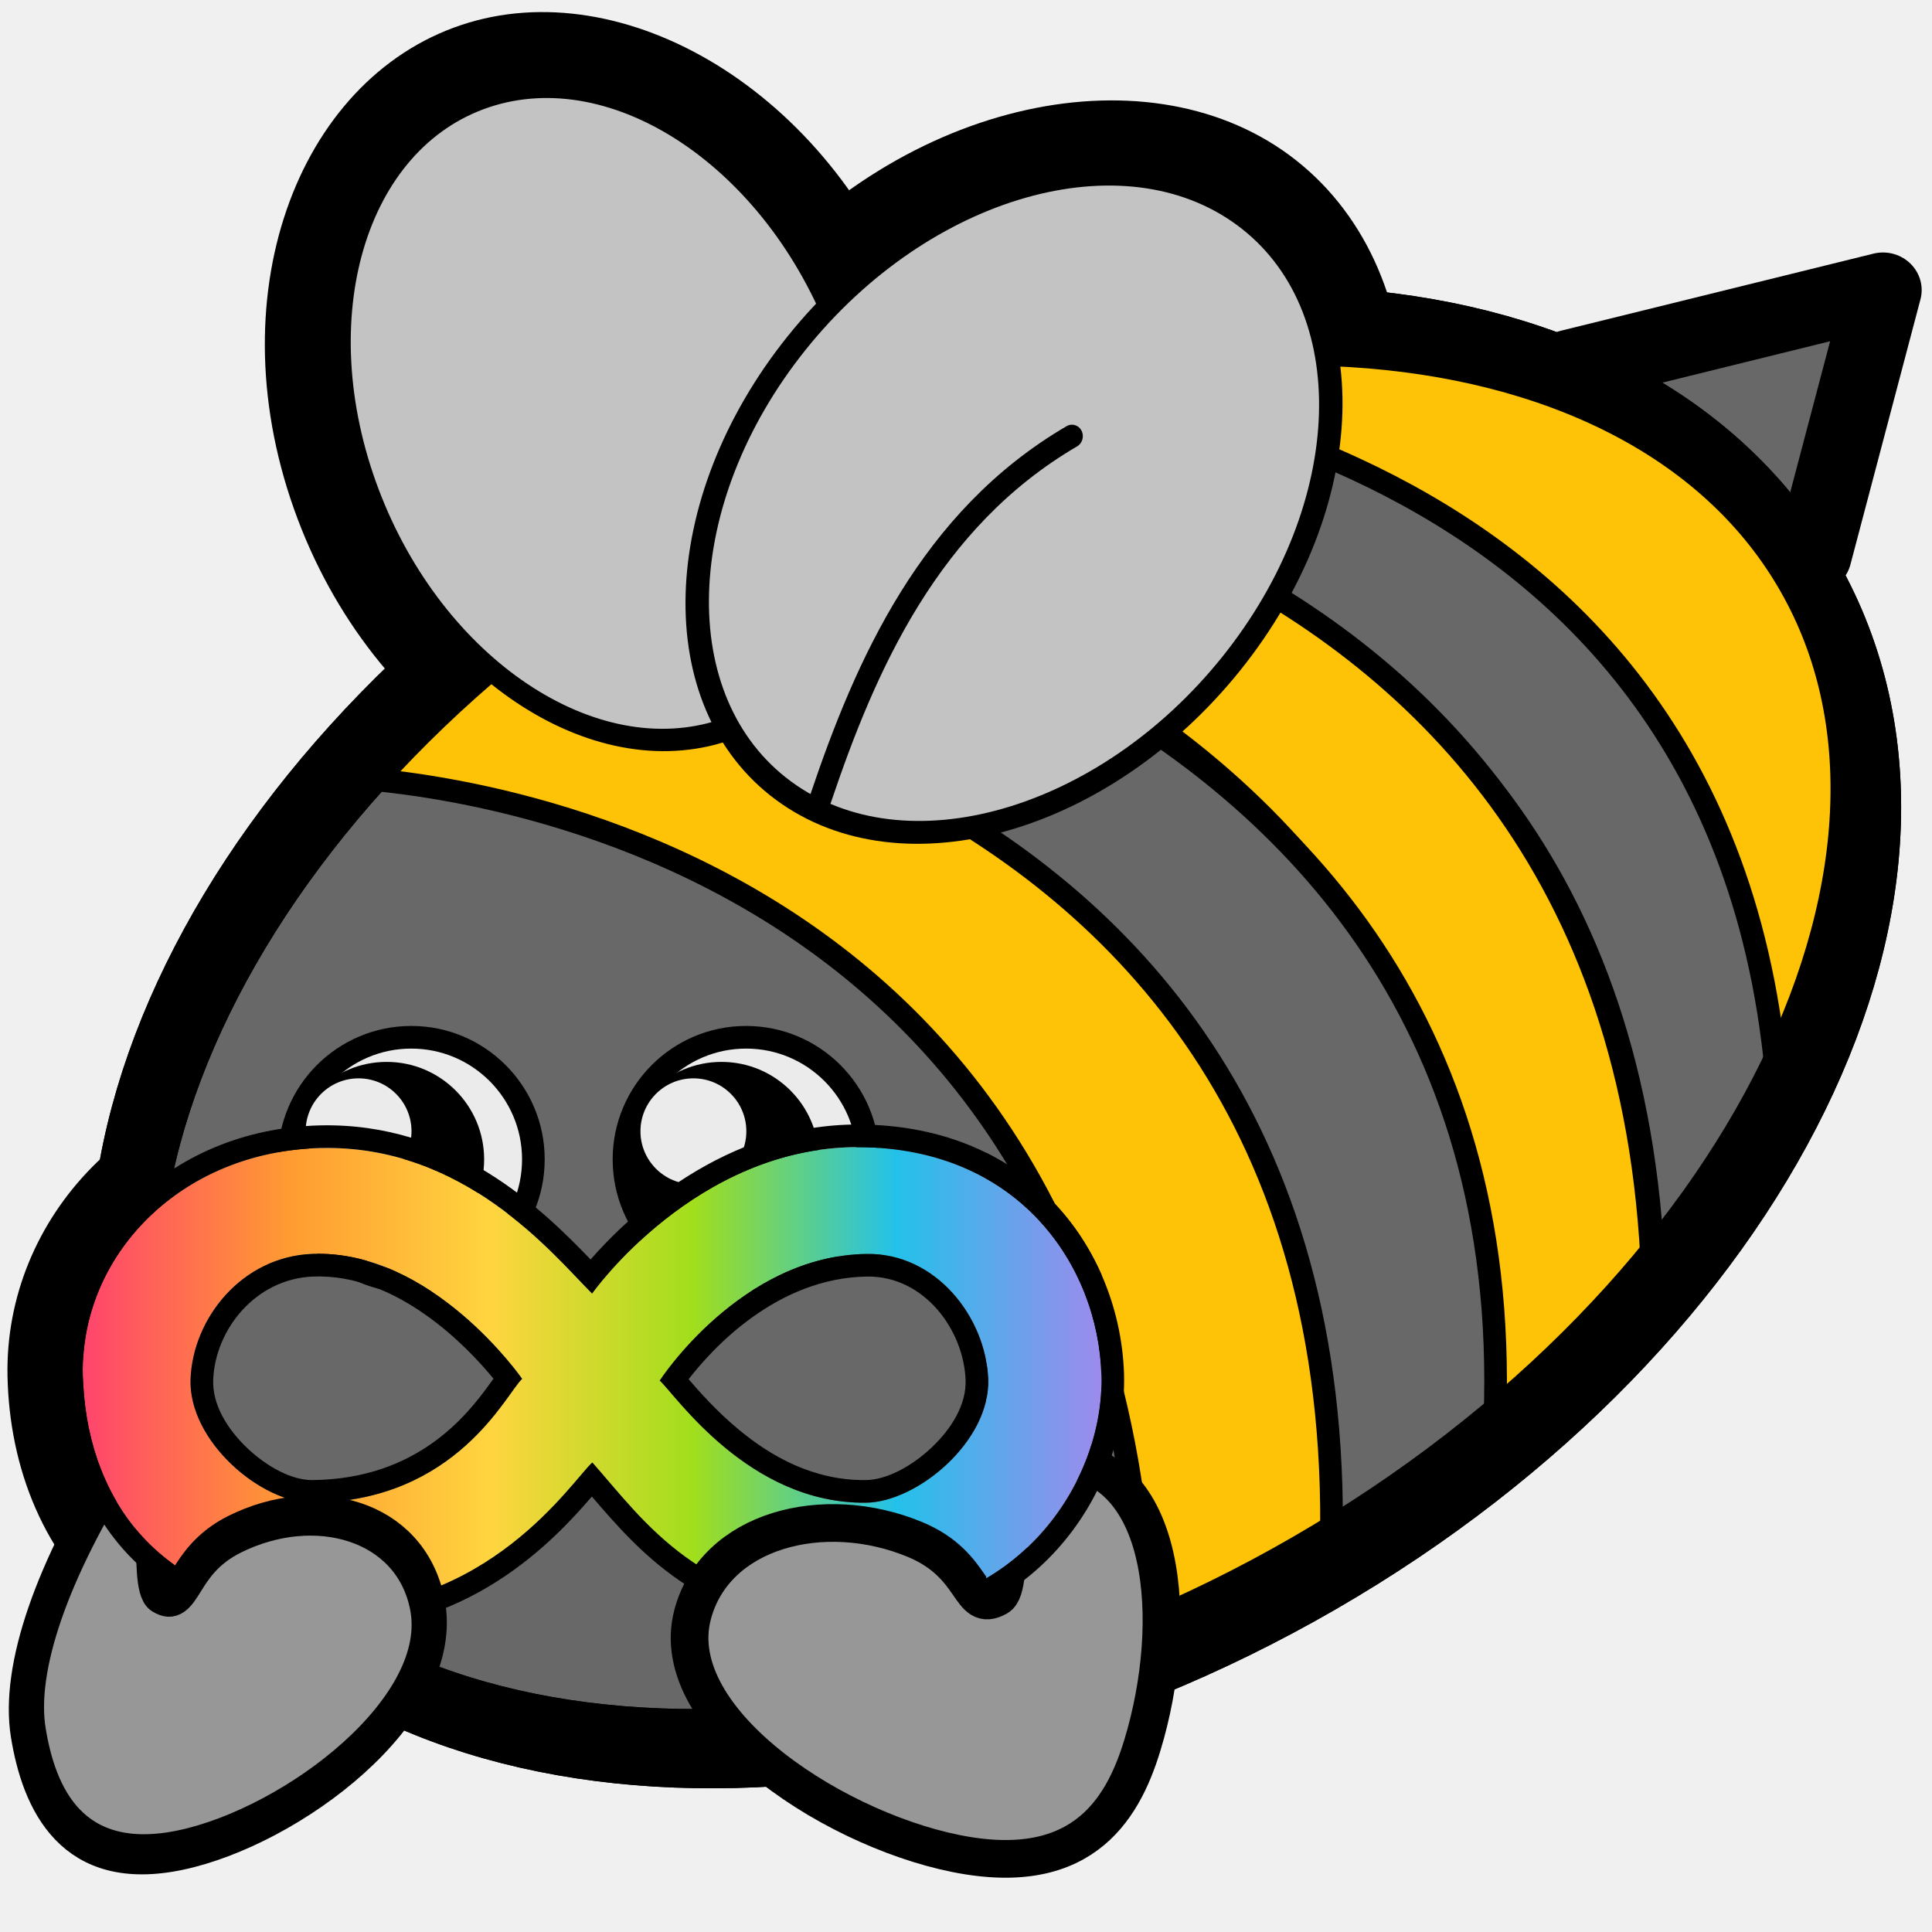
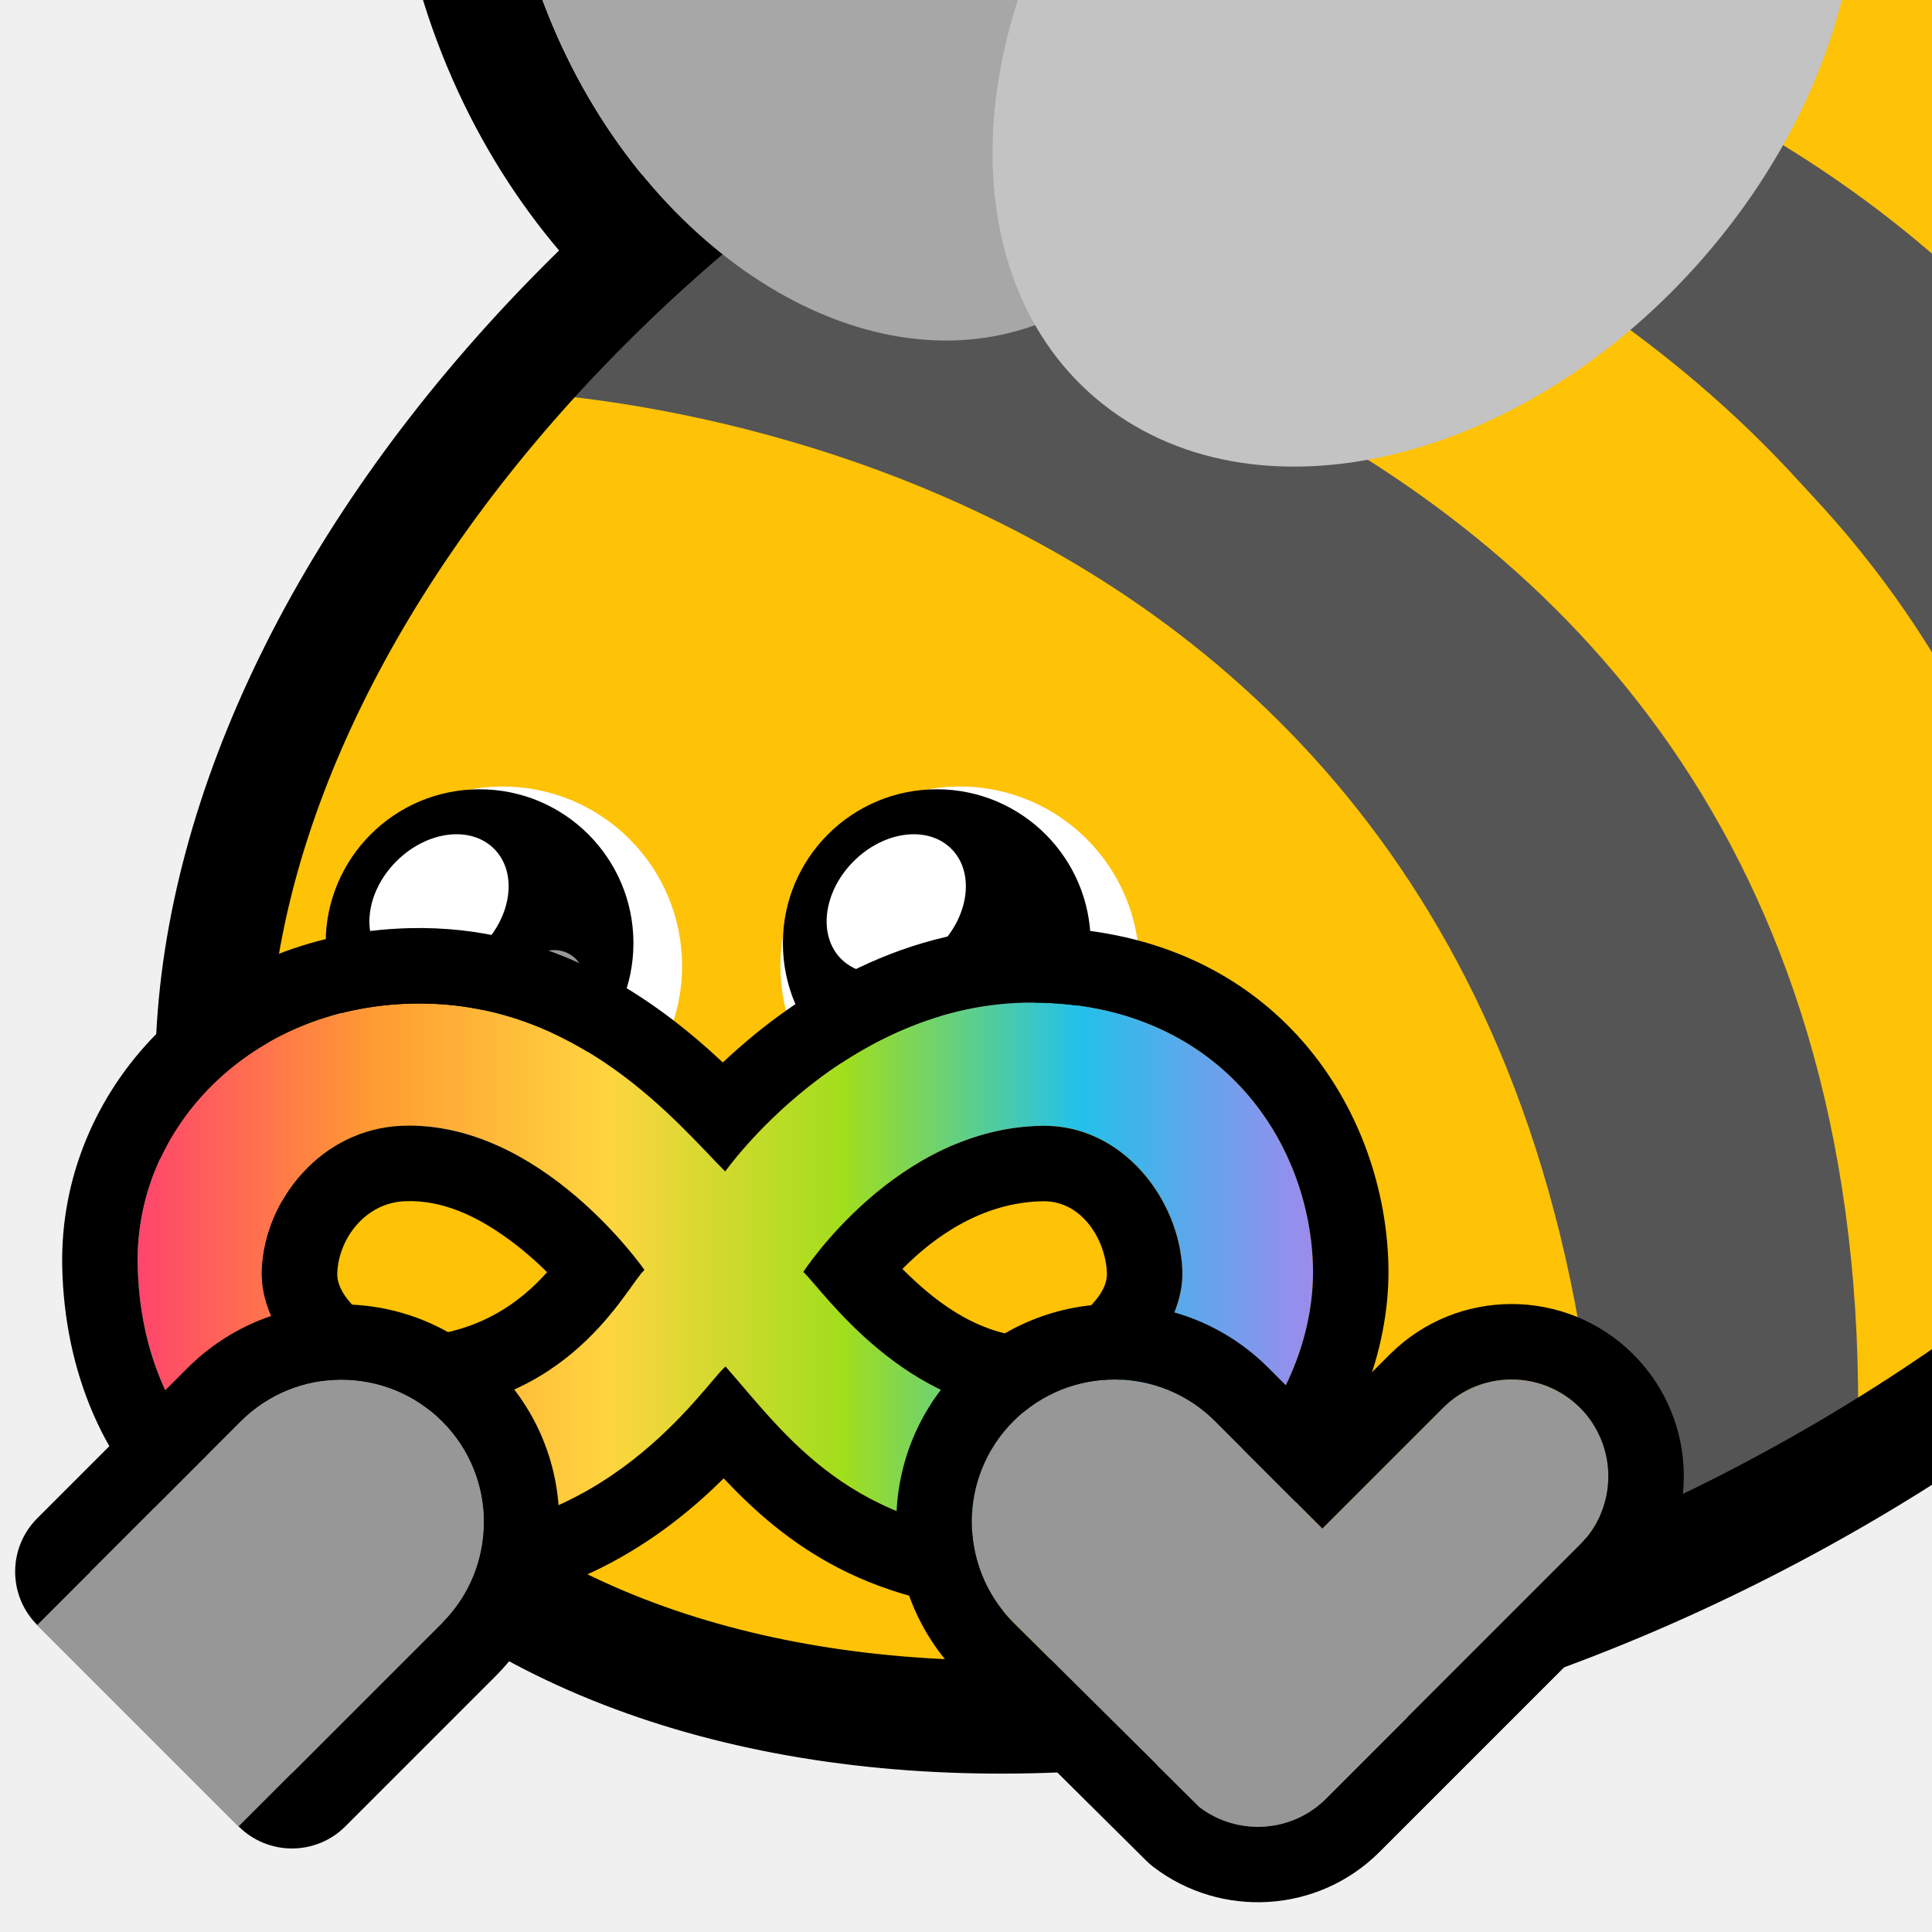
<svg xmlns="http://www.w3.org/2000/svg" width="100%" height="100%" viewBox="0 0 256 256" version="1.1" xml:space="preserve" style="fill-rule:evenodd;clip-rule:evenodd;stroke-linecap:round;stroke-linejoin:round;stroke-miterlimit:1.5;">
-   <g transform="matrix(1,0,0,1,-281,-1405)">
-     <g id="blobbee_neurodiverse" transform="matrix(1,0,0,1,281,1405)">
-       <rect x="0" y="0" width="256" height="256" style="fill:none;" />
-       <g id="Sting" transform="matrix(0.78314,0.139967,-0.135634,0.7589,67.2303,-21.11)">
-         <path d="M189.771,56.854L238.765,34.355L235.05,81.388" style="fill:rgb(104,104,104);stroke:black;stroke-width:12.77px;" />
+   <rect id="blobbee_neurodiverse" x="0" y="0" width="256" height="256" style="fill:none;" />
+   <clipPath id="_clip1">
+     <rect x="0" y="0" width="256" height="256" />
+   </clipPath>
+   <g clip-path="url(#_clip1)">
+     <path id="Wings-outline" d="M130.856,59.756C103.019,62.47 71.403,41.235 57.982,5.65C42.637,-35.039 58.037,-75.299 88.386,-85.447C112.041,-93.356 140.798,-81.45 159.283,-56.218C186.131,-74.864 218.386,-77.209 239.378,-61.728C266.807,-41.5 268.887,4.414 239.797,40.686C211.162,76.39 165.207,86.274 138.208,66.364C135.509,64.373 133.058,62.162 130.856,59.756ZM137.155,43.08C139.645,47.429 142.961,51.231 147.111,54.291C168.802,70.288 205.09,59.987 228.095,31.302C251.1,2.617 252.167,-33.659 230.475,-49.656C210.553,-64.348 178.317,-56.856 155.368,-33.312C142.407,-61.872 115.433,-78.674 93.143,-71.221C69.559,-63.336 60.093,-31.263 72.017,0.357C83.942,31.976 112.771,51.244 136.356,43.359C136.624,43.269 136.89,43.176 137.155,43.08Z" />
+     <path id="Body" d="M127.902,1.921C208.729,-44.745 300.137,-39.183 331.897,14.333C363.657,67.85 323.82,149.185 242.993,195.851C162.165,242.517 70.758,236.955 38.998,183.439C7.237,129.922 47.074,48.587 127.902,1.921Z" style="fill:rgb(254,194,7);" />
+     <g id="Stripes">
+       <path d="M188.793,-16.095C187.039,-14.699 315.054,-20.58 327.076,109.803C391.095,-61.796 189.429,-29.021 188.793,-16.095Z" style="fill:rgb(85,85,85);" />
+       <path d="M327.076,111.159C319.401,-14.647 191.893,-17.614 192.59,-21.35L145.073,-3.751C145.073,-3.751 299.034,-6.142 304.518,142.104L323.15,113.42" style="fill:rgb(254,194,7);" />
+       <path d="M275.897,172.628L304.252,142.104C298.868,-6.332 141.84,-8.914 141.842,-8.859L116.671,5.99C116.437,6.032 279.066,19.108 275.897,172.628Z" style="fill:rgb(85,85,85);" />
+       <path d="M118.8,6.104L91.65,27.286C91.65,27.286 247.73,42.825 246.071,194.336L275.383,174.688C286.256,24.404 117.148,7.374 114.749,9.264" style="fill:rgb(254,194,7);" />
+       <path d="M85.819,30.174L65.463,51.814C65.463,51.814 209.143,53.111 212.42,209.36L246.071,194.336C251.812,38.125 90.484,31.835 85.819,30.174Z" style="fill:rgb(85,85,85);" />
+     </g>
+     <path id="Body-outline" d="M127.902,1.921C208.729,-44.745 300.137,-39.183 331.897,14.333C363.657,67.85 323.82,149.185 242.993,195.851C162.165,242.517 70.758,236.955 38.998,183.439C7.237,129.922 47.074,48.587 127.902,1.921Z" style="fill:none;stroke:black;stroke-width:15px;" />
+     <g id="Wings">
+       <path id="Back-wing" d="M93.143,-71.221C116.727,-79.107 145.556,-59.838 157.481,-28.219C169.406,3.4 159.94,35.473 136.356,43.359C112.771,51.244 83.942,31.976 72.017,0.357C60.093,-31.263 69.559,-63.336 93.143,-71.221Z" style="fill:rgb(167,167,167);" />
+       <path id="Front-wing" d="M230.475,-49.656C252.167,-33.659 251.1,2.617 228.095,31.302C205.09,59.987 168.802,70.288 147.111,54.291C125.419,38.295 126.486,2.019 149.491,-26.666C172.496,-55.351 208.784,-65.652 230.475,-49.656Z" style="fill:rgb(195,195,195);" />
+     </g>
+     <g id="Eyes">
+       <g id="Right-eye">
+         <circle id="Eye-white" cx="127.189" cy="128" r="23.779" style="fill:white;" />
+         <circle id="Pupil" cx="124.127" cy="124.976" r="20.392" />
+         <path id="Eye-reflection-top" d="M113.113,114.122C117.141,110.094 122.94,109.354 126.055,112.469C129.171,115.585 128.43,121.384 124.403,125.412C120.375,129.44 114.576,130.18 111.46,127.065C108.344,123.949 109.085,118.15 113.113,114.122Z" style="fill:white;" />
+         <path id="Eye-reflection-bottom" d="M134.052,129.888C134.052,129.888 132.852,134.024 128.61,134.929" style="fill:none;stroke:rgb(151,151,151);stroke-width:8px;" />
      </g>
-       <g transform="matrix(0.993561,0,0,0.993561,-314.462,-1523.39)">
-         <path d="M395.191,1691.36C402.703,1684.53 415.172,1676.13 431.034,1676.19C459.197,1676.29 472.862,1697.19 473.446,1716.28C474.038,1735.62 458.339,1758.73 430.68,1758.11C412.437,1757.69 402.493,1750.58 395.245,1743.13C388.245,1749.79 376.249,1758.34 358.513,1757.79C347.08,1757.43 338.44,1753.9 332.077,1748.77C322.38,1740.93 317.759,1729.07 317.501,1716.81C317.057,1695.75 334.262,1676.92 358.941,1676.31C375.353,1675.9 387.346,1684.23 395.191,1691.36ZM395.463,1705.77C390.081,1700.37 378.423,1685.89 359.191,1686.37C340.558,1686.83 327.228,1700.69 327.563,1716.6C327.889,1732.09 336.801,1747.04 358.827,1747.73C381.623,1748.44 392.847,1730.66 395.497,1728.31C402.392,1736.11 409.997,1747.57 430.908,1748.04C451.814,1748.52 463.833,1731.2 463.386,1716.59C462.941,1702.08 452.411,1686.33 430.997,1686.25C409.272,1686.17 395.463,1705.77 395.463,1705.77ZM386.131,1717.15C384.067,1719 377.466,1733.48 358.206,1733.67C351.379,1733.74 341.587,1725.46 341.916,1717.15C342.238,1709.01 348.814,1700.87 358.102,1700.49C374.15,1699.85 386.131,1717.15 386.131,1717.15ZM372.989,1717.46C371.863,1716.41 370.567,1715.33 369.127,1714.32C366.192,1712.26 362.594,1710.38 358.508,1710.55C354.678,1710.7 352.105,1714.19 351.973,1717.55C351.915,1718.99 353.182,1720.18 354.313,1721.26C355.527,1722.41 356.833,1723.62 358.103,1723.61C365.394,1723.53 370.034,1720.44 372.989,1717.46ZM404.488,1717.38C404.488,1717.38 415.253,1700.72 432.104,1700.49C441.399,1700.37 447.968,1709.01 448.29,1717.15C448.619,1725.46 438.827,1733.59 432,1733.67C416.341,1733.85 406.552,1719.23 404.488,1717.38ZM417.849,1717.02C421.066,1720.07 425.733,1723.68 431.884,1723.61C433.222,1723.59 434.637,1722.39 435.915,1721.18C437.031,1720.13 438.29,1718.97 438.233,1717.55C438.106,1714.32 435.926,1710.51 432.24,1710.56C426.119,1710.64 421.192,1713.88 417.849,1717.02Z" />
-       </g>
-       <g id="Body" transform="matrix(0.994109,-0.573949,0.761422,1.28301,-120.17,92.6047)">
-         <ellipse cx="168.926" cy="110.515" rx="107.942" ry="55.376" style="fill:rgb(104,104,104);stroke:black;stroke-width:7.47px;" />
-       </g>
-       <g id="Wings-outline" transform="matrix(0.959562,0.127262,-0.127262,0.959562,7.56883,-6.44254)">
-         <g transform="matrix(1.17688,-0.575088,0.651434,1.21399,-55.8934,35.953)">
-           <path d="M87.433,14.046C105.289,14.046 121.064,31.835 121.064,54.906C121.064,78.317 104.954,96.336 86.833,96.336C68.977,96.336 53.202,78.546 53.202,55.475C53.202,32.064 69.312,14.046 87.433,14.046ZM87.133,21.55C72.762,21.55 61.095,36.624 61.095,55.191C61.095,73.758 72.762,88.832 87.133,88.832C101.504,88.832 113.171,73.758 113.171,55.191C113.171,36.624 101.504,21.55 87.133,21.55Z" />
-         </g>
-         <g transform="matrix(1.24343,0.685066,-0.776012,1.28263,74.2693,-72.8119)">
-           <path d="M86.838,14.653C104.667,14.653 120.454,32.436 120.454,55.47C120.454,78.17 104.998,95.729 87.428,95.729C69.599,95.729 53.812,77.946 53.812,54.911C53.812,32.211 69.268,14.653 86.838,14.653ZM87.133,21.55C72.762,21.55 61.095,36.624 61.095,55.191C61.095,73.758 72.762,88.832 87.133,88.832C101.504,88.832 113.171,73.758 113.171,55.191C113.171,36.624 101.504,21.55 87.133,21.55Z" />
-         </g>
-       </g>
-       <g id="Stripes" transform="matrix(1,0,0,1,4.4273,10.012)">
-         <g transform="matrix(1,-7.43708e-18,-7.43708e-18,1,92.3462,-63.8411)">
-           <path d="M37.588,107.021C36.302,108.044 130.102,103.736 138.911,199.269C185.818,73.536 38.054,97.55 37.588,107.021Z" style="fill:rgb(254,194,7);stroke:black;stroke-width:3px;" />
-         </g>
-         <g transform="matrix(1,-7.43708e-18,-7.43708e-18,1,73.4912,-52.6421)">
-           <path d="M157.766,189.064C152.141,96.884 58.714,94.709 59.225,91.972L24.408,104.867C24.408,104.867 137.219,103.115 141.236,211.738L154.889,190.72" style="fill:rgb(104,104,104);stroke:black;stroke-width:3px;" />
-         </g>
-         <g transform="matrix(1,-7.43708e-18,-7.43708e-18,1,55.5726,-39.8214)">
-           <path d="M138.184,221.282L158.96,198.917C155.015,90.156 39.958,88.264 39.959,88.304L21.516,99.184C21.345,99.215 140.506,108.796 138.184,221.282Z" style="fill:rgb(254,194,7);stroke:black;stroke-width:3px;" />
-         </g>
-         <g transform="matrix(1,-7.43708e-18,-7.43708e-18,1,25.9786,-19.0024)">
-           <path d="M52.67,78.448L32.777,93.969C32.777,93.969 147.14,105.355 145.924,216.369L167.401,201.973C175.368,91.857 51.46,79.379 49.702,80.764" style="fill:rgb(104,104,104);stroke:black;stroke-width:3px;" />
-         </g>
-         <g transform="matrix(1,-7.43708e-18,-7.43708e-18,1,-0.424026,-0.546032)">
-           <path d="M54.907,77.629L39.992,93.485C39.992,93.485 145.269,94.435 147.67,208.921L172.327,197.913C176.533,83.454 58.325,78.845 54.907,77.629Z" style="fill:rgb(254,194,7);stroke:black;stroke-width:3px;" />
-         </g>
-       </g>
-       <g id="Eyes" transform="matrix(0.856324,0.124954,-0.124954,0.856324,31.2483,6.45261)">
-         <g id="Face">
-           <g id="Eyes1">
-             <g id="Right-eye">
-               <g id="Right-eye1" transform="matrix(1.14344,-0.166848,0.166848,1.14344,-157.44,-795.193)">
-                 <circle cx="103.071" cy="847.784" r="16.18" style="fill:rgb(235,235,235);stroke:black;stroke-width:3px;" />
-               </g>
-               <g id="Right-pupil" transform="matrix(1.67877,-0.244964,0.244964,1.67877,-282.572,-1240.44)">
-                 <circle cx="103.071" cy="847.784" r="8.799" />
-               </g>
-               <g id="Right-eye2" transform="matrix(0.495712,-0.0723336,0.0723336,0.495712,-19.155,-258.894)">
-                 <circle cx="103.071" cy="847.784" r="16.18" style="fill:rgb(235,235,235);" />
-               </g>
-             </g>
-             <g id="Left-eye" transform="matrix(1,7.37496e-18,-2.21882e-17,1,-50.731,7.40259)">
-               <g id="Right-eye3" transform="matrix(1.14344,-0.166848,0.166848,1.14344,-157.44,-795.193)">
-                 <circle cx="103.071" cy="847.784" r="16.18" style="fill:rgb(235,235,235);stroke:black;stroke-width:3px;" />
-               </g>
-               <g id="Right-pupil1" transform="matrix(1.67877,-0.244964,0.244964,1.67877,-282.572,-1240.44)">
-                 <circle cx="103.071" cy="847.784" r="8.799" />
-               </g>
-               <g id="Right-eye4" transform="matrix(0.495712,-0.0723336,0.0723336,0.495712,-19.155,-258.894)">
-                 <circle cx="103.071" cy="847.784" r="16.18" style="fill:rgb(235,235,235);" />
-               </g>
-             </g>
-           </g>
-         </g>
-       </g>
-       <g id="Body-outline" transform="matrix(0.994109,-0.573949,0.761422,1.28301,-120.17,92.6047)">
-         <ellipse cx="168.926" cy="110.515" rx="107.942" ry="55.376" style="fill:none;stroke:black;stroke-width:7.47px;" />
-       </g>
-       <g id="Wings" transform="matrix(0.959562,0.127262,-0.127262,0.959562,7.56883,-6.44254)">
-         <g id="Back-wing" transform="matrix(1.17688,-0.575088,0.651434,1.21399,-55.8934,35.953)">
-           <ellipse cx="87.133" cy="55.191" rx="26.038" ry="33.641" style="fill:rgb(195,195,195);stroke:black;stroke-width:2.26px;" />
-         </g>
-         <g id="Front-wing" transform="matrix(0.946806,0,0,0.999012,5.86837,0.313874)">
-           <g id="Front-wing-main" transform="matrix(1.31328,0.685743,-0.81961,1.2839,72.2439,-73.1981)">
-             <ellipse cx="87.133" cy="55.191" rx="26.038" ry="33.641" style="fill:rgb(195,195,195);stroke:black;stroke-width:2.17px;" />
-           </g>
-           <path id="Front-wing-line" d="M119.334,101.013C123.249,82.03 129.669,61.104 148.451,47.276" style="fill:none;stroke:black;stroke-width:3.18px;" />
-         </g>
-       </g>
-       <g transform="matrix(0.993561,0,0,0.993561,-314.462,-1523.39)">
-         <path d="M395.463,1705.77C395.463,1705.77 409.272,1686.17 430.997,1686.25C452.411,1686.33 462.941,1702.08 463.386,1716.59C463.833,1731.2 451.814,1748.52 430.908,1748.04C409.997,1747.57 402.392,1736.11 395.497,1728.31C392.847,1730.66 381.623,1748.44 358.827,1747.73C336.801,1747.04 327.889,1732.09 327.563,1716.6C327.228,1700.69 340.558,1686.83 359.191,1686.37C378.423,1685.89 390.081,1700.37 395.463,1705.77ZM386.131,1717.15C386.131,1717.15 374.15,1699.85 358.102,1700.49C348.814,1700.87 342.238,1709.01 341.916,1717.15C341.587,1725.46 351.379,1733.74 358.206,1733.67C377.466,1733.48 384.067,1719 386.131,1717.15ZM404.488,1717.38C406.552,1719.23 416.341,1733.85 432,1733.67C438.827,1733.59 448.619,1725.46 448.29,1717.15C447.968,1709.01 441.399,1700.37 432.104,1700.49C415.253,1700.72 404.488,1717.38 404.488,1717.38Z" style="fill:url(#_Linear1);" />
-         <path d="M395.264,1701.23C400.244,1695.54 413.128,1683.17 431.008,1683.23C454.447,1683.32 465.917,1700.61 466.404,1716.5C466.895,1732.53 453.771,1751.58 430.839,1751.06C410.871,1750.61 402.285,1740.83 395.435,1732.85C390.557,1738.47 378.888,1751.38 358.733,1750.75C349.136,1750.45 341.845,1747.6 336.504,1743.29C328.446,1736.78 324.759,1726.85 324.544,1716.66C324.177,1699.21 338.67,1683.86 359.116,1683.35C377.021,1682.9 388.814,1694.54 395.264,1701.23ZM395.463,1705.77C390.081,1700.37 378.423,1685.89 359.191,1686.37C340.558,1686.83 327.228,1700.69 327.563,1716.6C327.889,1732.09 336.801,1747.04 358.827,1747.73C381.623,1748.44 392.847,1730.66 395.497,1728.31C402.392,1736.11 409.997,1747.57 430.908,1748.04C451.814,1748.52 463.833,1731.2 463.386,1716.59C462.941,1702.08 452.411,1686.33 430.997,1686.25C409.272,1686.17 395.463,1705.77 395.463,1705.77ZM386.131,1717.15C384.067,1719 377.466,1733.48 358.206,1733.67C351.379,1733.74 341.587,1725.46 341.916,1717.15C342.238,1709.01 348.814,1700.87 358.102,1700.49C374.15,1699.85 386.131,1717.15 386.131,1717.15ZM382.312,1717.13C380.626,1715.07 377.424,1711.53 373.169,1708.55C369.061,1705.67 363.943,1703.28 358.224,1703.51C350.573,1703.82 345.198,1710.57 344.933,1717.27C344.801,1720.61 346.838,1723.87 349.458,1726.37C352.102,1728.88 355.407,1730.68 358.175,1730.65C372.169,1730.51 378.781,1722.02 381.835,1717.79C382.001,1717.56 382.16,1717.34 382.312,1717.13ZM404.488,1717.38C404.488,1717.38 415.253,1700.72 432.104,1700.49C441.399,1700.37 447.968,1709.01 448.29,1717.15C448.619,1725.46 438.827,1733.59 432,1733.67C416.341,1733.85 406.552,1719.23 404.488,1717.38ZM408.339,1717.2C409.854,1718.96 412.117,1721.52 415.073,1723.96C419.256,1727.43 424.94,1730.73 431.965,1730.65C434.754,1730.62 438.09,1728.82 440.754,1726.3C443.369,1723.83 445.405,1720.6 445.273,1717.27C445.01,1710.61 439.755,1703.41 432.144,1703.51C420.086,1703.67 411.484,1713.13 408.339,1717.2Z" />
-       </g>
-       <g id="Arm" transform="matrix(-1.18438,-0.237922,-0.274023,1.36409,219.559,-43.3407)">
-         <path d="M126.361,195.324C131.632,207.227 133.182,217.035 130.643,222.887C128.104,228.739 123.003,235.183 111.72,230.967C100.281,226.693 85.917,212.804 90.545,203.32C94.217,195.795 104.937,195.209 112.743,200.468C118.04,204.037 116.287,208.38 119.358,207.391C121.378,206.74 121.255,196.139 126.361,195.324Z" style="fill:rgb(151,151,151);stroke:black;stroke-width:3.84px;" />
-       </g>
-       <g id="Arm1" transform="matrix(1.36409,-0.274023,0.274023,1.36409,-87.4597,-38.5624)">
-         <path d="M126.361,195.324C137.518,197.031 136.207,211.795 130.643,222.887C127.783,228.589 123.003,235.183 111.72,230.967C100.281,226.693 85.917,212.804 90.545,203.32C94.217,195.795 104.937,195.209 112.743,200.468C118.04,204.037 116.287,208.38 119.358,207.391C121.378,206.74 121.255,196.139 126.361,195.324Z" style="fill:rgb(151,151,151);stroke:black;stroke-width:3.59px;" />
-       </g>
-       <g transform="matrix(0.993561,0,0,0.993561,-314.462,-1523.39)">
-         <clipPath id="_clip2">
-           <rect x="448.026" y="1686.25" width="15.372" height="60.844" />
-         </clipPath>
-         <g clip-path="url(#_clip2)">
-           <path d="M395.463,1705.77C395.463,1705.77 409.272,1686.17 430.997,1686.25C452.411,1686.33 462.941,1702.08 463.386,1716.59C463.833,1731.2 451.814,1748.52 430.908,1748.04C409.997,1747.57 402.392,1736.11 395.497,1728.31C392.847,1730.66 381.623,1748.44 358.827,1747.73C336.801,1747.04 327.889,1732.09 327.563,1716.6C327.228,1700.69 340.558,1686.83 359.191,1686.37C378.423,1685.89 390.081,1700.37 395.463,1705.77ZM386.131,1717.15C386.131,1717.15 374.15,1699.85 358.102,1700.49C348.814,1700.87 342.238,1709.01 341.916,1717.15C341.587,1725.46 351.379,1733.74 358.206,1733.67C377.466,1733.48 384.067,1719 386.131,1717.15ZM404.488,1717.38C406.552,1719.23 416.341,1733.85 432,1733.67C438.827,1733.59 448.619,1725.46 448.29,1717.15C447.968,1709.01 441.399,1700.37 432.104,1700.49C415.253,1700.72 404.488,1717.38 404.488,1717.38Z" style="fill:url(#_Linear3);" />
-           <path d="M395.264,1701.23C400.244,1695.54 413.128,1683.17 431.008,1683.23C454.447,1683.32 465.917,1700.61 466.404,1716.5C466.895,1732.53 453.771,1751.58 430.839,1751.06C410.871,1750.61 402.285,1740.83 395.435,1732.85C390.557,1738.47 378.888,1751.38 358.733,1750.75C349.136,1750.45 341.845,1747.6 336.504,1743.29C328.446,1736.78 324.759,1726.85 324.544,1716.66C324.177,1699.21 338.67,1683.86 359.116,1683.35C377.021,1682.9 388.814,1694.54 395.264,1701.23ZM395.463,1705.77C390.081,1700.37 378.423,1685.89 359.191,1686.37C340.558,1686.83 327.228,1700.69 327.563,1716.6C327.889,1732.09 336.801,1747.04 358.827,1747.73C381.623,1748.44 392.847,1730.66 395.497,1728.31C402.392,1736.11 409.997,1747.57 430.908,1748.04C451.814,1748.52 463.833,1731.2 463.386,1716.59C462.941,1702.08 452.411,1686.33 430.997,1686.25C409.272,1686.17 395.463,1705.77 395.463,1705.77ZM404.488,1717.38C404.488,1717.38 415.253,1700.72 432.104,1700.49C441.399,1700.37 447.968,1709.01 448.29,1717.15C448.619,1725.46 438.827,1733.59 432,1733.67C416.341,1733.85 406.552,1719.23 404.488,1717.38ZM408.339,1717.2C409.854,1718.96 412.117,1721.52 415.073,1723.96C419.256,1727.43 424.94,1730.73 431.965,1730.65C434.754,1730.62 438.09,1728.82 440.754,1726.3C443.369,1723.83 445.405,1720.6 445.273,1717.27C445.01,1710.61 439.755,1703.41 432.144,1703.51C420.086,1703.67 411.484,1713.13 408.339,1717.2ZM386.131,1717.15C384.067,1719 377.466,1733.48 358.206,1733.67C351.379,1733.74 341.587,1725.46 341.916,1717.15C342.238,1709.01 348.814,1700.87 358.102,1700.49C374.15,1699.85 386.131,1717.15 386.131,1717.15ZM382.312,1717.13C380.626,1715.07 377.424,1711.53 373.169,1708.55C369.061,1705.67 363.943,1703.28 358.224,1703.51C350.573,1703.82 345.198,1710.57 344.933,1717.27C344.801,1720.61 346.838,1723.87 349.458,1726.37C352.102,1728.88 355.407,1730.68 358.175,1730.65C372.169,1730.51 378.781,1722.02 381.835,1717.79C382.001,1717.56 382.16,1717.34 382.312,1717.13Z" />
-         </g>
-       </g>
-       <g transform="matrix(0.993561,0,0,0.993561,-314.462,-1523.39)">
-         <clipPath id="_clip4">
-           <rect x="327.557" y="1686.25" width="12.043" height="60.367" />
-         </clipPath>
-         <g clip-path="url(#_clip4)">
-           <path d="M395.463,1705.77C395.463,1705.77 409.272,1686.17 430.997,1686.25C452.411,1686.33 462.941,1702.08 463.386,1716.59C463.833,1731.2 451.814,1748.52 430.908,1748.04C409.997,1747.57 402.392,1736.11 395.497,1728.31C392.847,1730.66 381.623,1748.44 358.827,1747.73C336.801,1747.04 327.889,1732.09 327.563,1716.6C327.228,1700.69 340.558,1686.83 359.191,1686.37C378.423,1685.89 390.081,1700.37 395.463,1705.77ZM386.131,1717.15C386.131,1717.15 374.15,1699.85 358.102,1700.49C348.814,1700.87 342.238,1709.01 341.916,1717.15C341.587,1725.46 351.379,1733.74 358.206,1733.67C377.466,1733.48 384.067,1719 386.131,1717.15ZM404.488,1717.38C406.552,1719.23 416.341,1733.85 432,1733.67C438.827,1733.59 448.619,1725.46 448.29,1717.15C447.968,1709.01 441.399,1700.37 432.104,1700.49C415.253,1700.72 404.488,1717.38 404.488,1717.38Z" style="fill:url(#_Linear5);" />
-           <path d="M395.264,1701.23C400.244,1695.54 413.128,1683.17 431.008,1683.23C454.447,1683.32 465.917,1700.61 466.404,1716.5C466.895,1732.53 453.771,1751.58 430.839,1751.06C410.871,1750.61 402.285,1740.83 395.435,1732.85C390.557,1738.47 378.888,1751.38 358.733,1750.75C349.136,1750.45 341.845,1747.6 336.504,1743.29C328.446,1736.78 324.759,1726.85 324.544,1716.66C324.177,1699.21 338.67,1683.86 359.116,1683.35C377.021,1682.9 388.814,1694.54 395.264,1701.23ZM395.463,1705.77C390.081,1700.37 378.423,1685.89 359.191,1686.37C340.558,1686.83 327.228,1700.69 327.563,1716.6C327.889,1732.09 336.801,1747.04 358.827,1747.73C381.623,1748.44 392.847,1730.66 395.497,1728.31C402.392,1736.11 409.997,1747.57 430.908,1748.04C451.814,1748.52 463.833,1731.2 463.386,1716.59C462.941,1702.08 452.411,1686.33 430.997,1686.25C409.272,1686.17 395.463,1705.77 395.463,1705.77ZM386.131,1717.15C384.067,1719 377.466,1733.48 358.206,1733.67C351.379,1733.74 341.587,1725.46 341.916,1717.15C342.238,1709.01 348.814,1700.87 358.102,1700.49C374.15,1699.85 386.131,1717.15 386.131,1717.15ZM382.312,1717.13C380.626,1715.07 377.424,1711.53 373.169,1708.55C369.061,1705.67 363.943,1703.28 358.224,1703.51C350.573,1703.82 345.198,1710.57 344.933,1717.27C344.801,1720.61 346.838,1723.87 349.458,1726.37C352.102,1728.88 355.407,1730.68 358.175,1730.65C372.169,1730.51 378.781,1722.02 381.835,1717.79C382.001,1717.56 382.16,1717.34 382.312,1717.13ZM404.488,1717.38C404.488,1717.38 415.253,1700.72 432.104,1700.49C441.399,1700.37 447.968,1709.01 448.29,1717.15C448.619,1725.46 438.827,1733.59 432,1733.67C416.341,1733.85 406.552,1719.23 404.488,1717.38ZM408.339,1717.2C409.854,1718.96 412.117,1721.52 415.073,1723.96C419.256,1727.43 424.94,1730.73 431.965,1730.65C434.754,1730.62 438.09,1728.82 440.754,1726.3C443.369,1723.83 445.405,1720.6 445.273,1717.27C445.01,1710.61 439.755,1703.41 432.144,1703.51C420.086,1703.67 411.484,1713.13 408.339,1717.2Z" />
-         </g>
+       <g id="Left-eye">
+         <circle id="Eye-white1" cx="66.602" cy="128" r="23.779" style="fill:white;" />
+         <circle id="Pupil1" cx="63.541" cy="124.976" r="20.392" />
+         <path id="Eye-reflection-top1" d="M52.526,114.122C56.554,110.094 62.354,109.354 65.469,112.469C68.585,115.585 67.844,121.384 63.816,125.412C59.789,129.44 53.989,130.18 50.874,127.065C47.758,123.949 48.499,118.15 52.526,114.122Z" style="fill:white;" />
+         <path id="Eye-reflection-bottom1" d="M73.465,129.888C73.465,129.888 72.266,134.024 68.024,134.929" style="fill:none;stroke:rgb(151,151,151);stroke-width:8px;" />
      </g>
    </g>
+     <path id="Infinity" d="M96.094,155.227C96.094,155.227 111.926,132.755 136.834,132.846C161.386,132.936 173.459,150.991 173.969,167.628C174.482,184.386 160.701,204.236 136.732,203.693C112.756,203.15 104.038,190.006 96.132,181.065C93.093,183.763 80.225,204.149 54.089,203.332C28.836,202.543 18.618,185.407 18.244,167.641C17.86,149.407 33.143,133.514 54.507,132.981C76.556,132.432 89.922,149.036 96.094,155.227ZM85.394,168.274C85.394,168.274 71.657,148.432 53.258,149.173C42.608,149.602 35.068,158.945 34.699,168.275C34.322,177.8 45.549,187.296 53.377,187.216C75.459,186.991 83.027,170.391 85.394,168.274ZM106.441,168.542C108.807,170.659 120.031,187.423 137.984,187.216C145.811,187.126 157.038,177.8 156.661,168.275C156.292,158.945 148.76,149.029 138.103,149.173C118.783,149.435 106.441,168.542 106.441,168.542Z" style="fill:url(#_Linear2);" />
+     <path d="M95.78,140.783C104.038,132.989 118.393,122.778 136.871,122.846C168.128,122.96 183.316,146.141 183.964,167.322C184.621,188.771 167.184,214.386 136.505,213.691C115.277,213.21 104.093,204.595 95.897,195.892C88.199,203.518 74.485,213.974 53.777,213.327C41.07,212.93 31.459,209.036 24.387,203.324C13.627,194.634 8.532,181.452 8.246,167.852C7.754,144.491 26.888,123.667 54.257,122.984C73.307,122.509 87.022,132.588 95.78,140.783ZM96.094,155.227C89.922,149.036 76.556,132.432 54.507,132.981C33.143,133.514 17.86,149.407 18.244,167.641C18.618,185.407 28.836,202.543 54.089,203.332C80.225,204.149 93.093,183.763 96.132,181.065C104.038,190.006 112.756,203.15 136.732,203.693C160.701,204.236 174.482,184.386 173.969,167.628C173.459,150.991 161.386,132.936 136.834,132.846C111.926,132.755 96.094,155.227 96.094,155.227ZM85.394,168.274C83.027,170.391 75.459,186.991 53.377,187.216C45.549,187.296 34.322,177.8 34.699,168.275C35.068,158.945 42.608,149.602 53.258,149.173C71.657,148.432 85.394,168.274 85.394,168.274ZM72.49,168.573C70.917,167.014 68.992,165.315 66.781,163.767C63.16,161.231 58.702,158.962 53.661,159.165C48.435,159.376 44.873,164.092 44.691,168.67C44.61,170.735 46.232,172.56 47.852,174.101C49.555,175.72 51.493,177.235 53.275,177.217C63.116,177.116 68.99,172.507 72.49,168.573ZM106.441,168.542C106.441,168.542 118.783,149.435 138.103,149.173C148.76,149.029 156.292,158.945 156.661,168.275C157.038,177.8 145.811,187.126 137.984,187.216C120.031,187.423 108.807,170.659 106.441,168.542ZM119.574,168.144C119.821,168.389 120.074,168.637 120.333,168.887C124.265,172.675 130.12,177.306 137.868,177.217C139.718,177.196 141.763,175.686 143.53,174.016C145.135,172.499 146.75,170.715 146.669,168.67C146.493,164.221 143.32,159.104 138.238,159.172C130.046,159.283 123.606,164.051 119.574,168.144Z" />
+     <g id="Left-hand">
+       <path id="Outline" d="M31.899,188.359L12.007,208.251L38.689,234.932L58.58,215.04C65.943,207.677 65.943,195.722 58.58,188.359C51.217,180.996 39.262,180.996 31.899,188.359Z" style="fill:rgb(151,151,151);" />
+       <path d="M24.828,181.288C36.093,170.022 54.386,170.022 65.651,181.288C76.917,192.553 76.917,210.846 65.651,222.111L45.76,242.003C41.854,245.909 35.523,245.909 31.617,242.003L4.936,215.322C1.031,211.417 1.031,205.085 4.936,201.18L24.828,181.288ZM31.899,188.359L12.007,208.251L38.689,234.932L58.58,215.04C65.943,207.677 65.943,195.722 58.58,188.359C51.217,180.996 39.262,180.996 31.899,188.359Z" />
+       <path id="Fill" d="M31.899,188.359L4.926,215.332L31.607,242.013L58.58,215.04C65.943,207.677 65.943,195.722 58.58,188.359C51.217,180.996 39.262,180.996 31.899,188.359Z" style="fill:rgb(151,151,151);" />
+     </g>
+     <path id="Right-arm" d="M158.906,239.434L134.294,215.013C126.926,207.645 126.926,195.682 134.294,188.314C141.662,180.947 153.625,180.947 160.993,188.314L175.221,202.543L191.221,186.543C196.227,181.537 204.355,181.537 209.361,186.543C214.367,191.549 214.367,199.677 209.361,204.683L175.728,238.316C171.14,242.904 163.922,243.277 158.906,239.434Z" style="fill:rgb(151,151,151);" />
+     <path d="M151.863,246.532L127.251,222.112C127.241,222.103 127.232,222.093 127.223,222.084C115.953,210.814 115.953,192.514 127.223,181.243C138.493,169.973 156.793,169.973 168.064,181.243C168.064,181.243 175.221,188.401 175.221,188.401L184.15,179.472C193.059,170.564 207.524,170.564 216.432,179.472C225.341,188.38 225.341,202.846 216.432,211.754L182.799,245.387C174.623,253.563 161.761,254.22 152.824,247.371C152.486,247.113 152.165,246.832 151.863,246.532ZM158.906,239.434C163.922,243.277 171.14,242.904 175.728,238.316L209.361,204.683C214.367,199.677 214.367,191.549 209.361,186.543C204.355,181.537 196.227,181.537 191.221,186.543L175.221,202.543L160.993,188.314C153.625,180.947 141.662,180.947 134.294,188.314C126.926,195.682 126.926,207.645 134.294,215.013L158.906,239.434Z" />
  </g>
  <defs>
-     <linearGradient id="_Linear1" x1="0" y1="0" x2="1" y2="0" gradientUnits="userSpaceOnUse" gradientTransform="matrix(135.841,0,0,135.841,327.557,1717.15)">
-       <stop offset="0" style="stop-color:rgb(255,68,109);stop-opacity:1" />
-       <stop offset="0.2" style="stop-color:rgb(255,155,50);stop-opacity:1" />
-       <stop offset="0.4" style="stop-color:rgb(255,213,63);stop-opacity:1" />
-       <stop offset="0.6" style="stop-color:rgb(161,222,28);stop-opacity:1" />
-       <stop offset="0.8" style="stop-color:rgb(35,193,234);stop-opacity:1" />
-       <stop offset="1" style="stop-color:rgb(157,139,236);stop-opacity:1" />
-     </linearGradient>
-     <linearGradient id="_Linear3" x1="0" y1="0" x2="1" y2="0" gradientUnits="userSpaceOnUse" gradientTransform="matrix(135.841,0,0,135.841,327.557,1717.15)">
-       <stop offset="0" style="stop-color:rgb(255,68,109);stop-opacity:1" />
-       <stop offset="0.2" style="stop-color:rgb(255,155,50);stop-opacity:1" />
-       <stop offset="0.4" style="stop-color:rgb(255,213,63);stop-opacity:1" />
-       <stop offset="0.6" style="stop-color:rgb(161,222,28);stop-opacity:1" />
-       <stop offset="0.8" style="stop-color:rgb(35,193,234);stop-opacity:1" />
-       <stop offset="1" style="stop-color:rgb(157,139,236);stop-opacity:1" />
-     </linearGradient>
-     <linearGradient id="_Linear5" x1="0" y1="0" x2="1" y2="0" gradientUnits="userSpaceOnUse" gradientTransform="matrix(135.841,0,0,135.841,327.557,1717.15)">
+     <linearGradient id="_Linear2" x1="0" y1="0" x2="1" y2="0" gradientUnits="userSpaceOnUse" gradientTransform="matrix(155.746,0,0,155.746,18.2367,168.275)">
      <stop offset="0" style="stop-color:rgb(255,68,109);stop-opacity:1" />
      <stop offset="0.2" style="stop-color:rgb(255,155,50);stop-opacity:1" />
      <stop offset="0.4" style="stop-color:rgb(255,213,63);stop-opacity:1" />
      <stop offset="0.6" style="stop-color:rgb(161,222,28);stop-opacity:1" />
      <stop offset="0.8" style="stop-color:rgb(35,193,234);stop-opacity:1" />
      <stop offset="1" style="stop-color:rgb(157,139,236);stop-opacity:1" />
    </linearGradient>
  </defs>
</svg>
